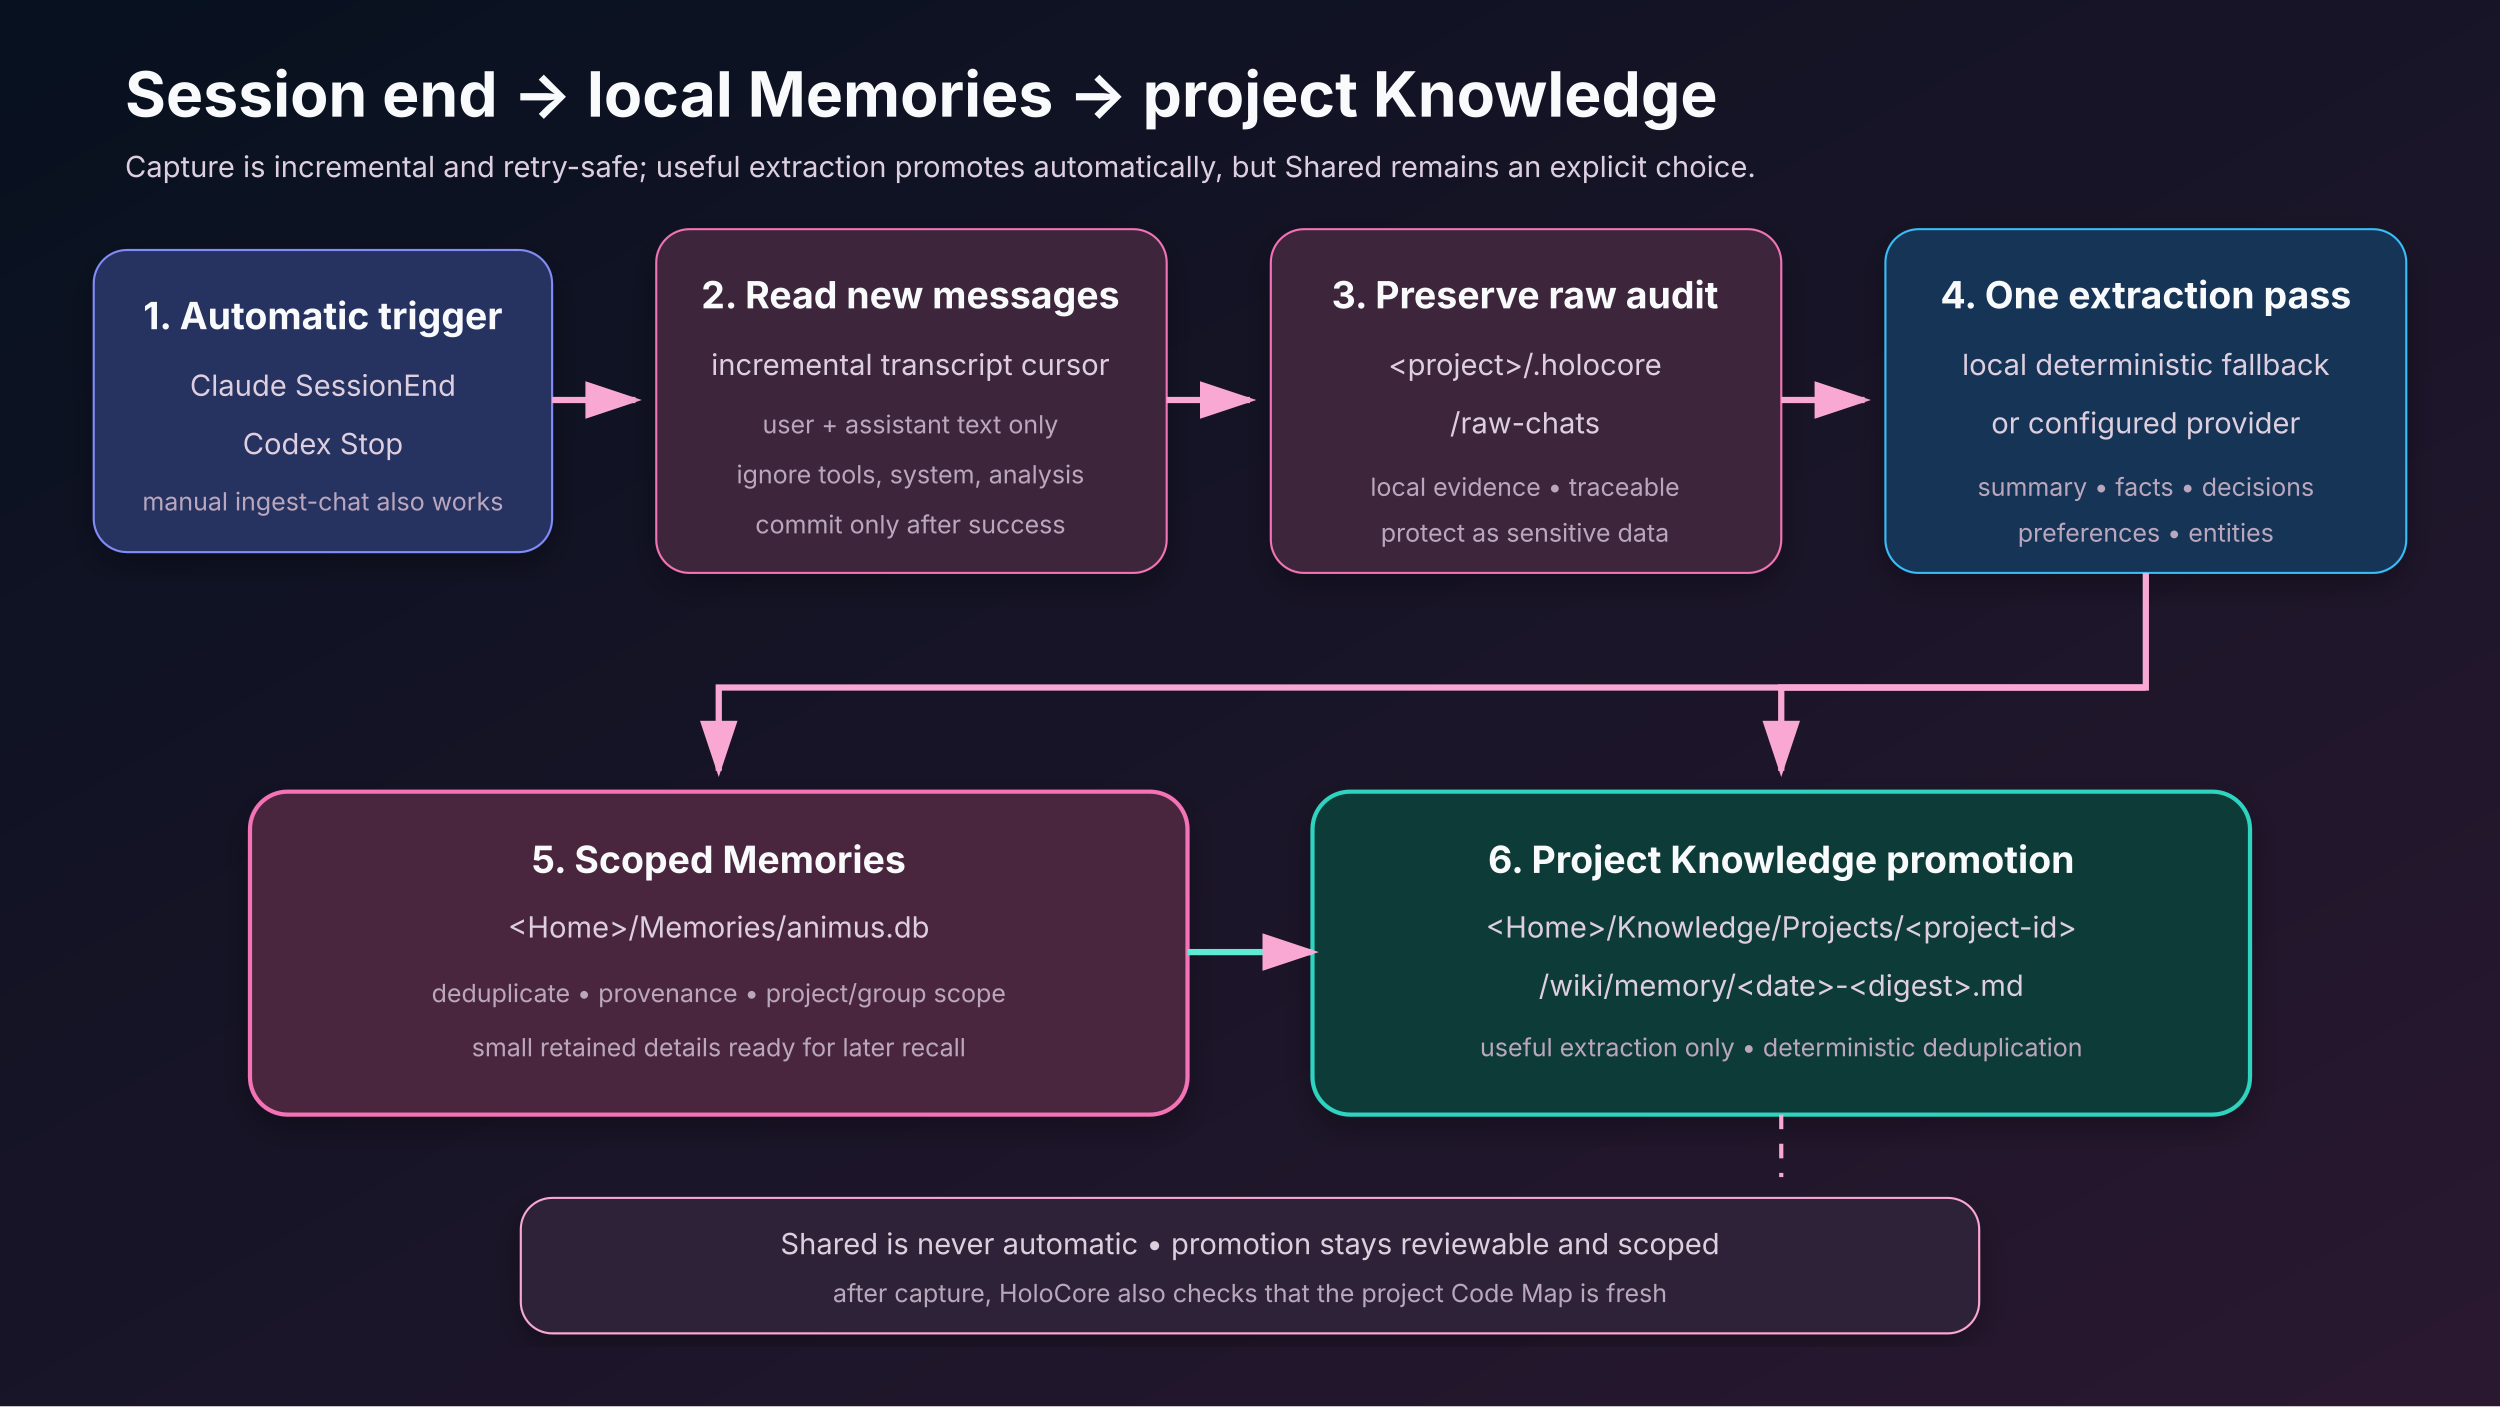
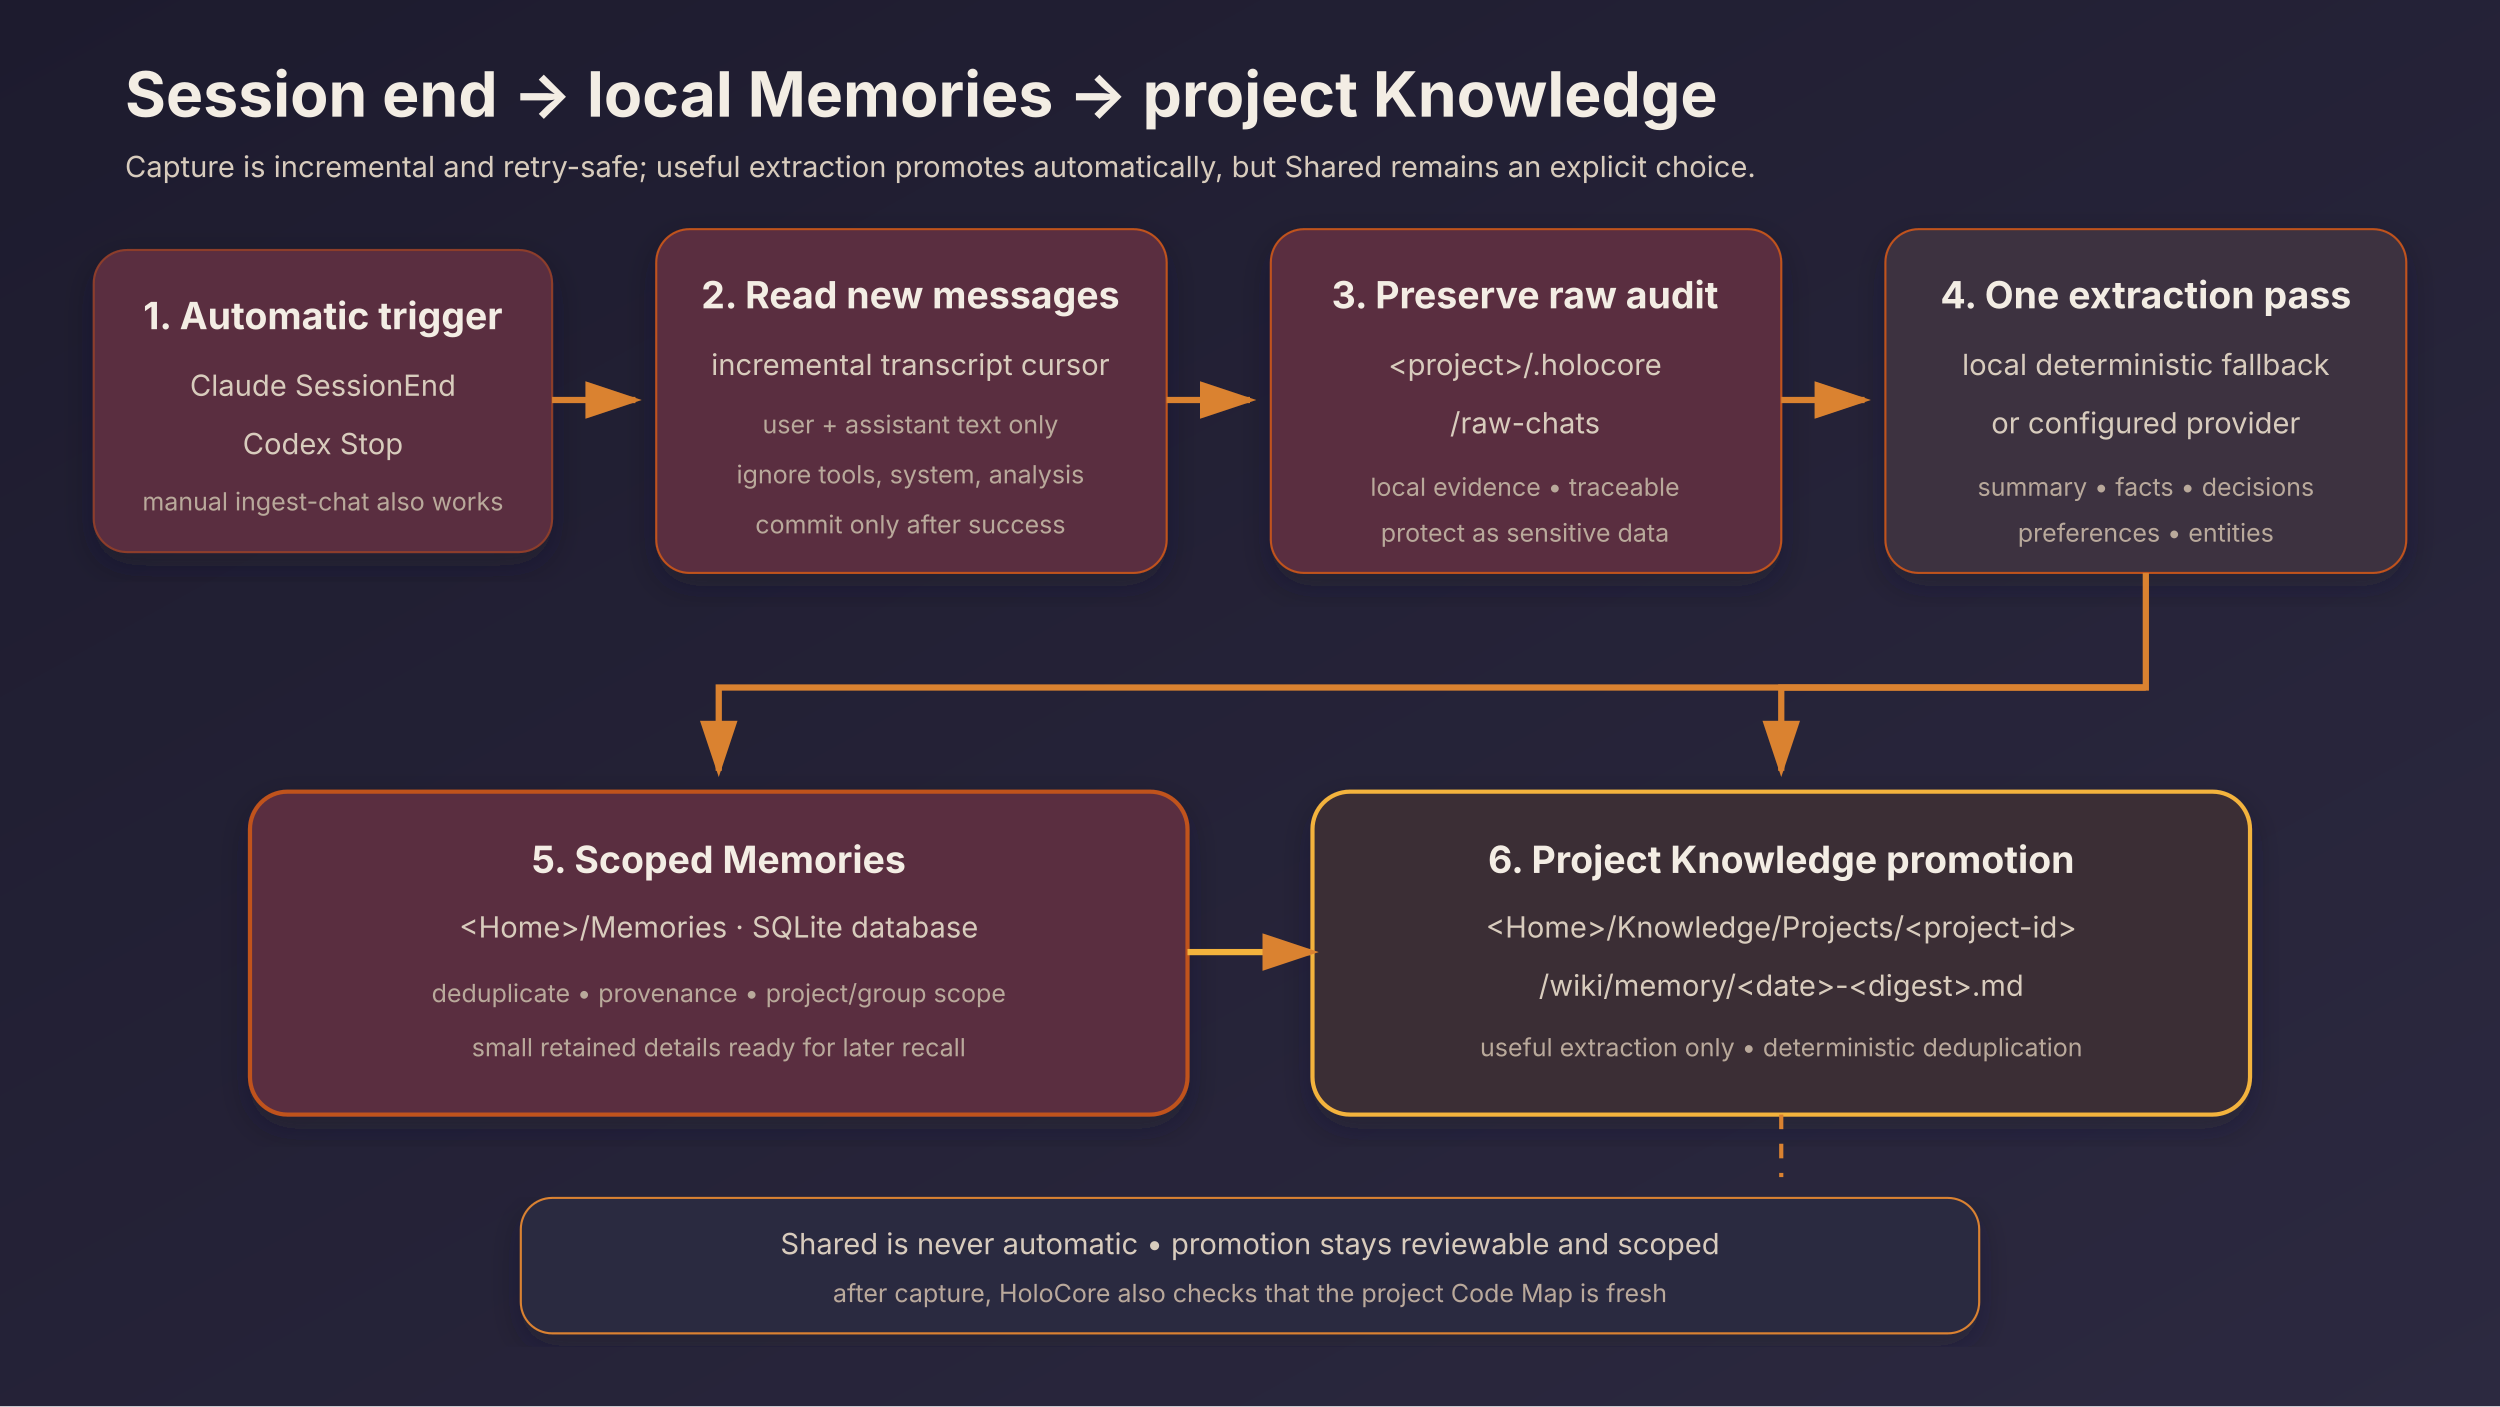
<svg xmlns="http://www.w3.org/2000/svg" width="1200" height="675" viewBox="0 0 1200 675" role="img" aria-labelledby="title desc">
  <defs>
    <linearGradient id="bg" x1="0" y1="0" x2="1" y2="1">
-       <stop stop-color="#07111f" />
-       <stop offset="1" stop-color="#2a1830" />
+       <stop stop-color="#1D1B2E" />
+       <stop offset="1" stop-color="#2C2940" />
    </linearGradient>
    <filter id="s">
-       <feDropShadow dx="0" dy="6" stdDeviation="8" flood-color="#000" flood-opacity=".3" />
+       <feDropShadow dx="0" dy="6" stdDeviation="8" flood-color="#1D1B2E" flood-opacity=".3" />
    </filter>
    <marker id="a" markerWidth="10" markerHeight="10" refX="8" refY="3" orient="auto">
-       <path d="M0 0L0 6L9 3z" fill="#f9a8d4" />
+       <path d="M0 0L0 6L9 3z" fill="#DA8230" />
    </marker>
-     <style>.f{font-family:Inter,Segoe UI,Arial,sans-serif}.t{fill:#f8fafc;font-size:30px;font-weight:700}.h{fill:#f8fafc;font-size:18px;font-weight:700}.p{fill:#ddcfdf;font-size:14px}.n{fill:#baa7bd;font-size:12px}.l{stroke:#f9a8d4;stroke-width:3;fill:none;marker-end:url(#a)}.teal{stroke:#5eead4;stroke-width:3;fill:none;marker-end:url(#a)}.dash{stroke:#f9a8d4;stroke-width:2;stroke-dasharray:7 7;fill:none}</style>
+     <style>.f{font-family:Inter,Segoe UI,Arial,sans-serif}.t{fill:#F3EDE4;font-size:30px;font-weight:700}.h{fill:#F3EDE4;font-size:18px;font-weight:700}.p{fill:#D8CCBD;font-size:14px}.n{fill:#B9A99B;font-size:12px}.l{stroke:#DA8230;stroke-width:3;fill:none;marker-end:url(#a)}.teal{stroke:#F3B33D;stroke-width:3;fill:none;marker-end:url(#a)}.dash{stroke:#DA8230;stroke-width:2;stroke-dasharray:7 7;fill:none}</style>
  </defs>
  <rect width="1200" height="675" fill="url(#bg)" />
  <text x="60" y="56" class="f t">Session end → local Memories → project Knowledge</text>
  <text x="60" y="85" class="f p">Capture is incremental and retry-safe; useful extraction promotes automatically, but Shared remains an explicit choice.</text>
  <g filter="url(#s)">
-     <rect x="45" y="120" width="220" height="145" rx="16" fill="#25325f" stroke="#818cf8" />
+     <rect x="45" y="120" width="220" height="145" rx="16" fill="#5A2E3F" stroke="#8D3E2C" />
    <text x="155" y="158" text-anchor="middle" class="f h">1. Automatic trigger</text>
    <text x="155" y="190" text-anchor="middle" class="f p">Claude SessionEnd</text>
    <text x="155" y="218" text-anchor="middle" class="f p">Codex Stop</text>
    <text x="155" y="245" text-anchor="middle" class="f n">manual ingest-chat also works</text>
  </g>
  <path d="M265 192H305" class="l" />
  <g filter="url(#s)">
-     <rect x="315" y="110" width="245" height="165" rx="16" fill="#3c273b" stroke="#f472b6" />
+     <rect x="315" y="110" width="245" height="165" rx="16" fill="#5A2E3F" stroke="#C0521F" />
    <text x="437" y="148" text-anchor="middle" class="f h">2. Read new messages</text>
    <text x="437" y="180" text-anchor="middle" class="f p">incremental transcript cursor</text>
    <text x="437" y="208" text-anchor="middle" class="f n">user + assistant text only</text>
    <text x="437" y="232" text-anchor="middle" class="f n">ignore tools, system, analysis</text>
    <text x="437" y="256" text-anchor="middle" class="f n">commit only after success</text>
  </g>
  <path d="M560 192H600" class="l" />
  <g filter="url(#s)">
-     <rect x="610" y="110" width="245" height="165" rx="16" fill="#3c273b" stroke="#f472b6" />
+     <rect x="610" y="110" width="245" height="165" rx="16" fill="#5A2E3F" stroke="#C0521F" />
    <text x="732" y="148" text-anchor="middle" class="f h">3. Preserve raw audit</text>
    <text x="732" y="180" text-anchor="middle" class="f p">&lt;project&gt;/.holocore</text>
    <text x="732" y="208" text-anchor="middle" class="f p">/raw-chats</text>
    <text x="732" y="238" text-anchor="middle" class="f n">local evidence • traceable</text>
    <text x="732" y="260" text-anchor="middle" class="f n">protect as sensitive data</text>
  </g>
  <path d="M855 192H895" class="l" />
  <g filter="url(#s)">
-     <rect x="905" y="110" width="250" height="165" rx="16" fill="#173456" stroke="#38bdf8" />
+     <rect x="905" y="110" width="250" height="165" rx="16" fill="#3C3140" stroke="#C0521F" />
    <text x="1030" y="148" text-anchor="middle" class="f h">4. One extraction pass</text>
    <text x="1030" y="180" text-anchor="middle" class="f p">local deterministic fallback</text>
    <text x="1030" y="208" text-anchor="middle" class="f p">or configured provider</text>
    <text x="1030" y="238" text-anchor="middle" class="f n">summary • facts • decisions</text>
    <text x="1030" y="260" text-anchor="middle" class="f n">preferences • entities</text>
  </g>
  <path d="M1030 275V330H345V370" class="l" />
  <path d="M1030 330H855V370" class="l" />
  <g filter="url(#s)">
-     <rect x="120" y="380" width="450" height="155" rx="18" fill="#4a283e" stroke="#f472b6" stroke-width="2" />
+     <rect x="120" y="380" width="450" height="155" rx="18" fill="#5A2E3F" stroke="#C0521F" stroke-width="2" />
    <text x="345" y="419" text-anchor="middle" class="f h">5. Scoped Memories</text>
-     <text x="345" y="450" text-anchor="middle" class="f p">&lt;Home&gt;/Memories/animus.db</text>
+     <text x="345" y="450" text-anchor="middle" class="f p">&lt;Home&gt;/Memories · SQLite database</text>
    <text x="345" y="481" text-anchor="middle" class="f n">deduplicate • provenance • project/group scope</text>
    <text x="345" y="507" text-anchor="middle" class="f n">small retained details ready for later recall</text>
  </g>
  <g filter="url(#s)">
-     <rect x="630" y="380" width="450" height="155" rx="18" fill="#113b39" stroke="#2dd4bf" stroke-width="2" />
+     <rect x="630" y="380" width="450" height="155" rx="18" fill="#3B2D34" stroke="#F3B33D" stroke-width="2" />
    <text x="855" y="419" text-anchor="middle" class="f h">6. Project Knowledge promotion</text>
    <text x="855" y="450" text-anchor="middle" class="f p">&lt;Home&gt;/Knowledge/Projects/&lt;project-id&gt;</text>
    <text x="855" y="478" text-anchor="middle" class="f p">/wiki/memory/&lt;date&gt;-&lt;digest&gt;.md</text>
    <text x="855" y="507" text-anchor="middle" class="f n">useful extraction only • deterministic deduplication</text>
  </g>
  <path d="M570 457H630" class="teal" />
  <g filter="url(#s)">
-     <rect x="250" y="575" width="700" height="65" rx="15" fill="#2d2437" stroke="#f9a8d4" />
+     <rect x="250" y="575" width="700" height="65" rx="15" fill="#2C2940" stroke="#DA8230" />
    <text x="600" y="602" text-anchor="middle" class="f p">Shared is never automatic • promotion stays reviewable and scoped</text>
    <text x="600" y="625" text-anchor="middle" class="f n">after capture, HoloCore also checks that the project Code Map is fresh</text>
  </g>
  <path d="M855 535V565" class="dash" />
</svg>
